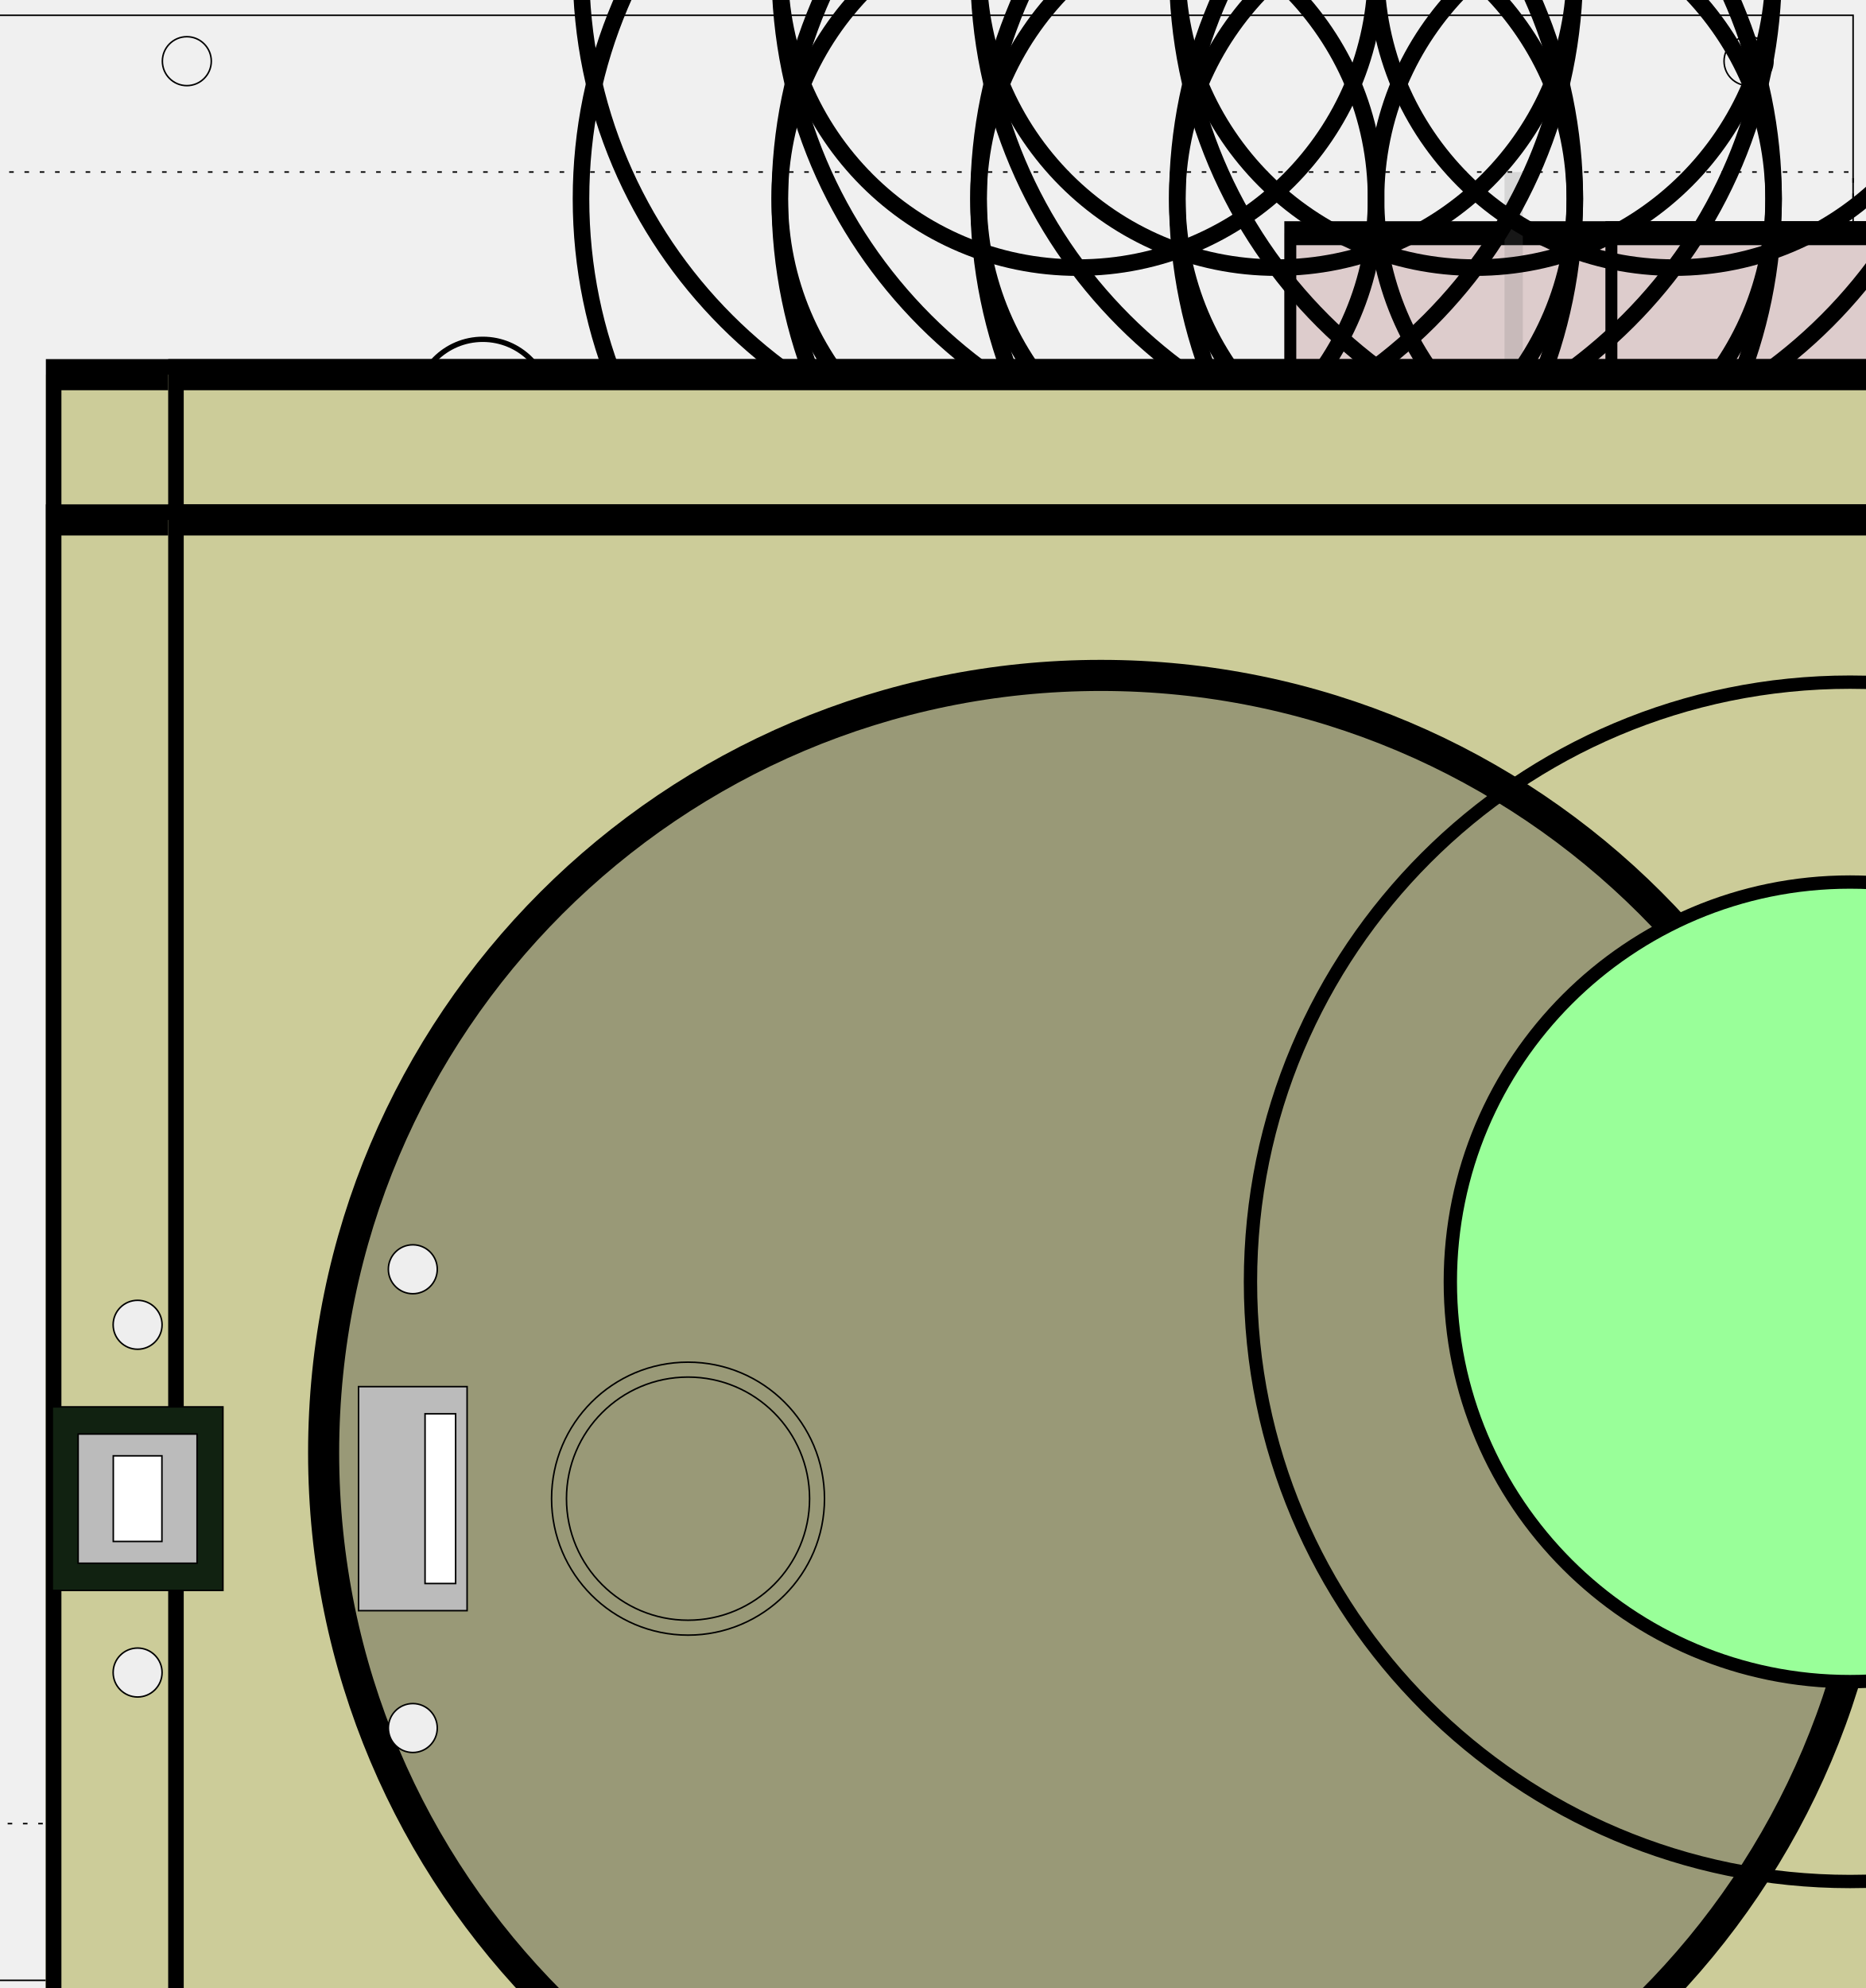
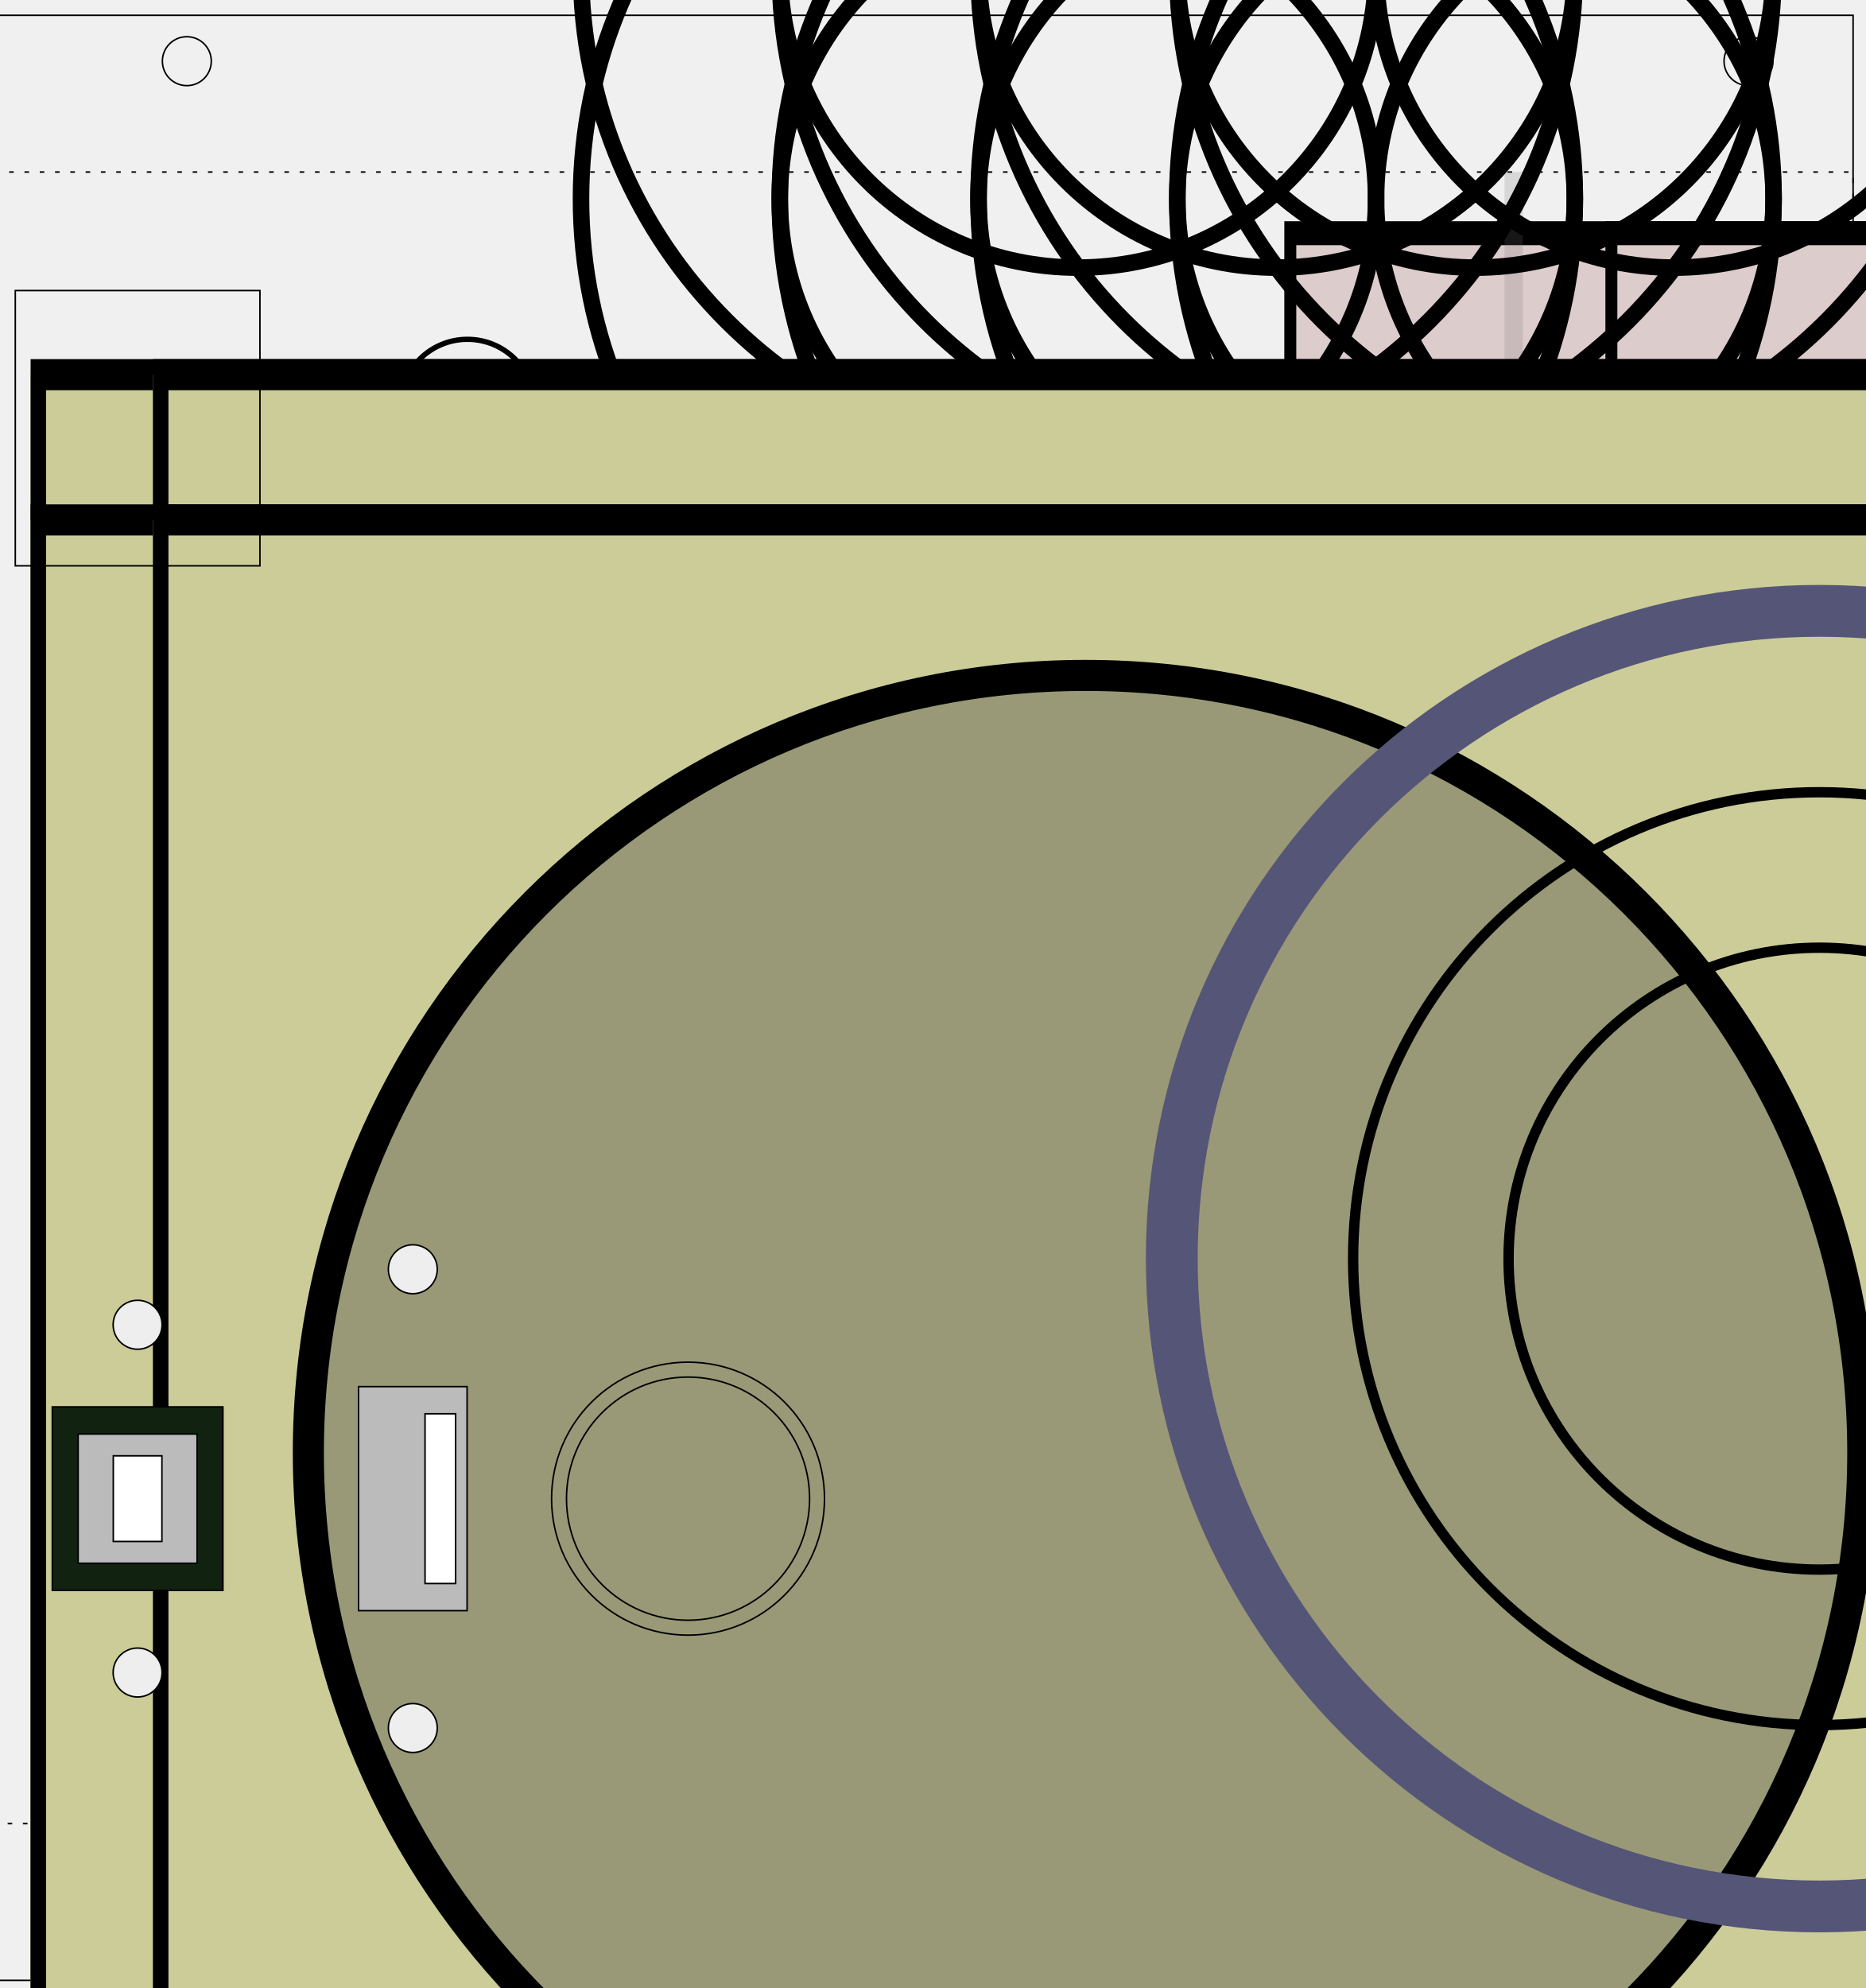
<svg xmlns="http://www.w3.org/2000/svg" viewBox="-71 -1 122 130" overflow="visible">
  <style>
        rect, circle {
            fill: none;
            stroke: black;
            stroke-width: 0.1;
        }
        g.hide rect {
            visibility: hidden;
        }
        g.hide rect.keep {
            visibility: visible;
        }
    </style>
  <g class="xhide">
    <defs>
      <symbol id="Thoniconn-vertical" width="9" height="12" viewBox="-4.5 -6 9 12">
        <circle r="3" />
        <circle r="1.8" />
      </symbol>
      <symbol id="Thoniconn-vertical-ud" width="9" height="12" viewBox="-4.5 -6 9 12">
        <circle r="3" />
        <circle r="1.8" />
      </symbol>
      <symbol id="Thoniconn-horizontal" height="9" width="12" viewBox="-6 -4.5 12 9">
        <circle r="3" />
        <circle r="1.8" />
      </symbol>
      <symbol id="RGBled" height="7.8" width="7.8" viewBox="-3.9 -3.9 7.8 7.8">
        <rect x="-3.9" y="-3.9" width="7.8" height="7.8" style="fill: #DCC" />
        <circle r="2.7" style="fill:#CE6" />
      </symbol>
      <symbol id="SongHuei" height="12.5" width="10.6" viewBox="-5.3 -5.5 10.6 12.5">
        <circle r="3.2" />
        <circle r="3.0" />
      </symbol>
      <symbol id="oled091" height="21.844" width="33.02" viewBox="0 0 21.844 33.02">
        <rect x="0" y="0" height="21.844" width="33.02" />
        <circle cx="2.54" cy="2.54" r="1.27" />
        <circle cx="30.48" cy="2.54" r="1.27" />
        <circle cx="2.54" cy="19.304" r="1.27" />
        <circle cx="30.48" cy="19.304" r="1.27" />
        <rect x="2.54" y="5.207" width="29.972" height="11.43" style="fill:#444" />
      </symbol>
      <symbol id="oled13" height="35.18" width="35.19" viewBox="0 0 35.19 35.18">
        <circle cx="3.05" cy="3.05" r="1.27" />
        <circle cx="32.14" cy="3.05" r="1.27" />
        <circle cx="3.05" cy="32.512" r="1.27" />
        <circle cx="32.14" cy="32.512" r="1.27" />
        <rect x="0" y="6.32" width="35.19" height="19" style="fill:#444" />
      </symbol>
      <symbol id="CKtact" height="12" width="12" viewBox="-6 -6 12 12">
        <circle r="6" style="fill:#CC9" />
        <circle r="4.5" />
      </symbol>
      <symbol id="SMDtact" height="6" width="6" viewBox="-3 -3 6 6">
        <rect x="-3" y="-3" width="6" height="6" style="fill:#CC9" />
        <circle r="2.5" style="fill:#997" />
      </symbol>
      <symbol id="Deltron" height="17.9" width="17.9" viewBox="-8.93 -8.93 17.9 17.9">
        <circle r="7.95" />
        <circle r="8.925" />
      </symbol>
-       <symbol id="SparkfunRGBencoder" width="14" height="14.5" viewBox="-7 -7 14 14.5">
+       <symbol id="SparkfunRGBencoder" width="18" height="18.5" viewBox="-9 -9 18 18.5">
+         <circle r="6.25" style="stroke:#557; stroke-width:0.5" />
        <circle r="4.5" />
-         <circle r="3" style="fill:#9F9" />
+         <circle r="3" />
      </symbol>
      <symbol id="Teensy4.1vertical" width="18.3" height="61.7" viewbox="0 0 18.3 61.7">
        <rect x="0" y="0.7" width="18.3" height="61" style="fill:#0602" />
        <rect x="5.12" y="0" width="8.06" height="5.7" />
      </symbol>
      <symbol id="Teensy4.1horizontal" width="61.7" height="18.3" viewbox="0 0 61.7 18.3">
        <rect x="0" y="0" width="61" height="18.3" style="fill:#0602" />
        <rect x="56" y="5.12" width="5.7 " height="8.06" />
      </symbol>
    </defs>
    <rect class="keep" x="-71.4" y="0" width="121.6" height="128.5" />
    <circle r="1.6" cx="-58.78" cy="3" />
    <circle r="1.6" cx="-58.78" cy="125.5" />
    <circle r="1.6" cx="43.36" cy="3" />
    <circle r="1.6" cx="43.36" cy="125.5" />
    <rect class="keep" x="-71.4" y="10.25" width="121.6" height="108" stroke-dasharray="0.3 0.7" stroke="#666" />
    <g id="pcb-area" transform="translate(0, 10.25)">
      <g transform="translate(8, -76)">
        <use href="#RGBled" x="5" y="76" />
        <use href="#RGBled" x="26" y="76" />
        <use href="#Thoniconn-vertical" x="0" y="87.2" />
        <use href="#Thoniconn-vertical" x="10" y="87.2" />
        <use href="#Thoniconn-vertical" x="31" y="87.2" />
        <use href="#Thoniconn-vertical" x="21" y="87.2" />
        <use href="#Thoniconn-vertical-ud" x="5" y="99.3" />
        <use href="#Thoniconn-vertical-ud" x="26" y="99.3" />
      </g>
      <g transform="translate(8, -48.4)">
        <use href="#Thoniconn-vertical" x="0" y="88" />
        <use href="#Thoniconn-vertical" x="10" y="88" />
        <use href="#Thoniconn-vertical" x="21" y="88" />
        <use href="#Thoniconn-vertical" x="31" y="88" />
      </g>
      <g transform="translate(8,-17)">
        <use href="#Thoniconn-vertical" x="5" y="73" />
        <use href="#Thoniconn-vertical" x="26" y="73" />
        <use href="#Thoniconn-vertical" x="5" y="86" />
        <use href="#Thoniconn-vertical" x="26" y="86" />
        <use href="#Thoniconn-vertical" x="5" y="99" />
        <use href="#Thoniconn-vertical" x="26" y="99" />
        <use href="#Thoniconn-vertical" x="5" y="112" />
        <use href="#Thoniconn-vertical" x="26" y="112" />
        <g transform="translate(-1.5,0.5)">
          <use href="#SongHuei" x="-14" y="112" />
          <use href="#SongHuei" x="-14" y="99" />
          <use href="#SongHuei" x="-14" y="86" />
          <use href="#SongHuei" x="-14" y="73" />
        </g>
      </g>
      <rect x="27.4" y="0" width="1.2" height="108" style="fill:#777;fill-opacity:0.2;stroke:none" />
    </g>
    <g transform="rotate(-90 20 90) translate(29 -68.5)">
      <use href="#Thoniconn-vertical" x="8" y="73" />
      <use href="#Thoniconn-vertical" x="23" y="73" />
      <use href="#Thoniconn-vertical" x="8" y="86" />
      <use href="#Thoniconn-vertical" x="23" y="86" />
      <use href="#Thoniconn-vertical" x="8" y="99" />
      <use href="#Thoniconn-vertical" x="23" y="99" />
      <use href="#Thoniconn-vertical" x="8" y="112" />
      <use href="#Thoniconn-vertical" x="23" y="112" />
    </g>
    <g transform="translate(2, 0)">
-       <use href="#oled13" x="-52" y="11" />
-       <use href="#SMDtact" x="-70" y="19.5" />
-       <use href="#SMDtact" x="-62" y="19.5" />
-       <use href="#SMDtact" x="-70" y="29" />
-       <use href="#SMDtact" x="-62" y="29" />
-       <use href="#SparkfunRGBencoder" x="-13" y="20" />
+       <use href="#oled13" x="-53" y="11" />
+       <use href="#SMDtact" x="-71" y="19.5" />
+       <use href="#SMDtact" x="-63" y="19.5" />
+       <use href="#SMDtact" x="-71" y="29" />
+       <use href="#SMDtact" x="-63" y="29" />
+       <rect x="-72" y="18" width="16" height="18" class="keep" />
+       <use href="#SparkfunRGBencoder" x="-15" y="18" />
    </g>
    <g transform="translate(-26 97)">
      <circle r="7.95" />
      <circle r="8.925" />
    </g>
    <g transform="translate(-62 97)">
      <circle cy="-11.37" r="1.6" style="fill: #EEE" />
      <circle cy="11.37" r="1.6" style="fill: #EEE" />
      <rect y="-6" x="-5.58" height="12" width="11.16" style="fill:#121" />
      <rect y="-4.225" x="-3.89" height="8.45" width="7.78" style="fill:#BBB" />
      <rect y="-2.8" x="-1.59" height="5.6" width="3.18" style="fill:white" />
    </g>
    <g transform="translate(-44 97)">
      <circle cy="-15" r="1.6" style="fill: #EEE" />
      <circle cy="15" r="1.6" style="fill: #EEE" />
      <rect y="-7.325" x="-3.55" height="14.65" width="7.1" style="fill:#BBB" />
      <rect y="-5.55" x="0.8" height="11.10" width="2" style="fill:white" />
    </g>
  </g>
</svg>
